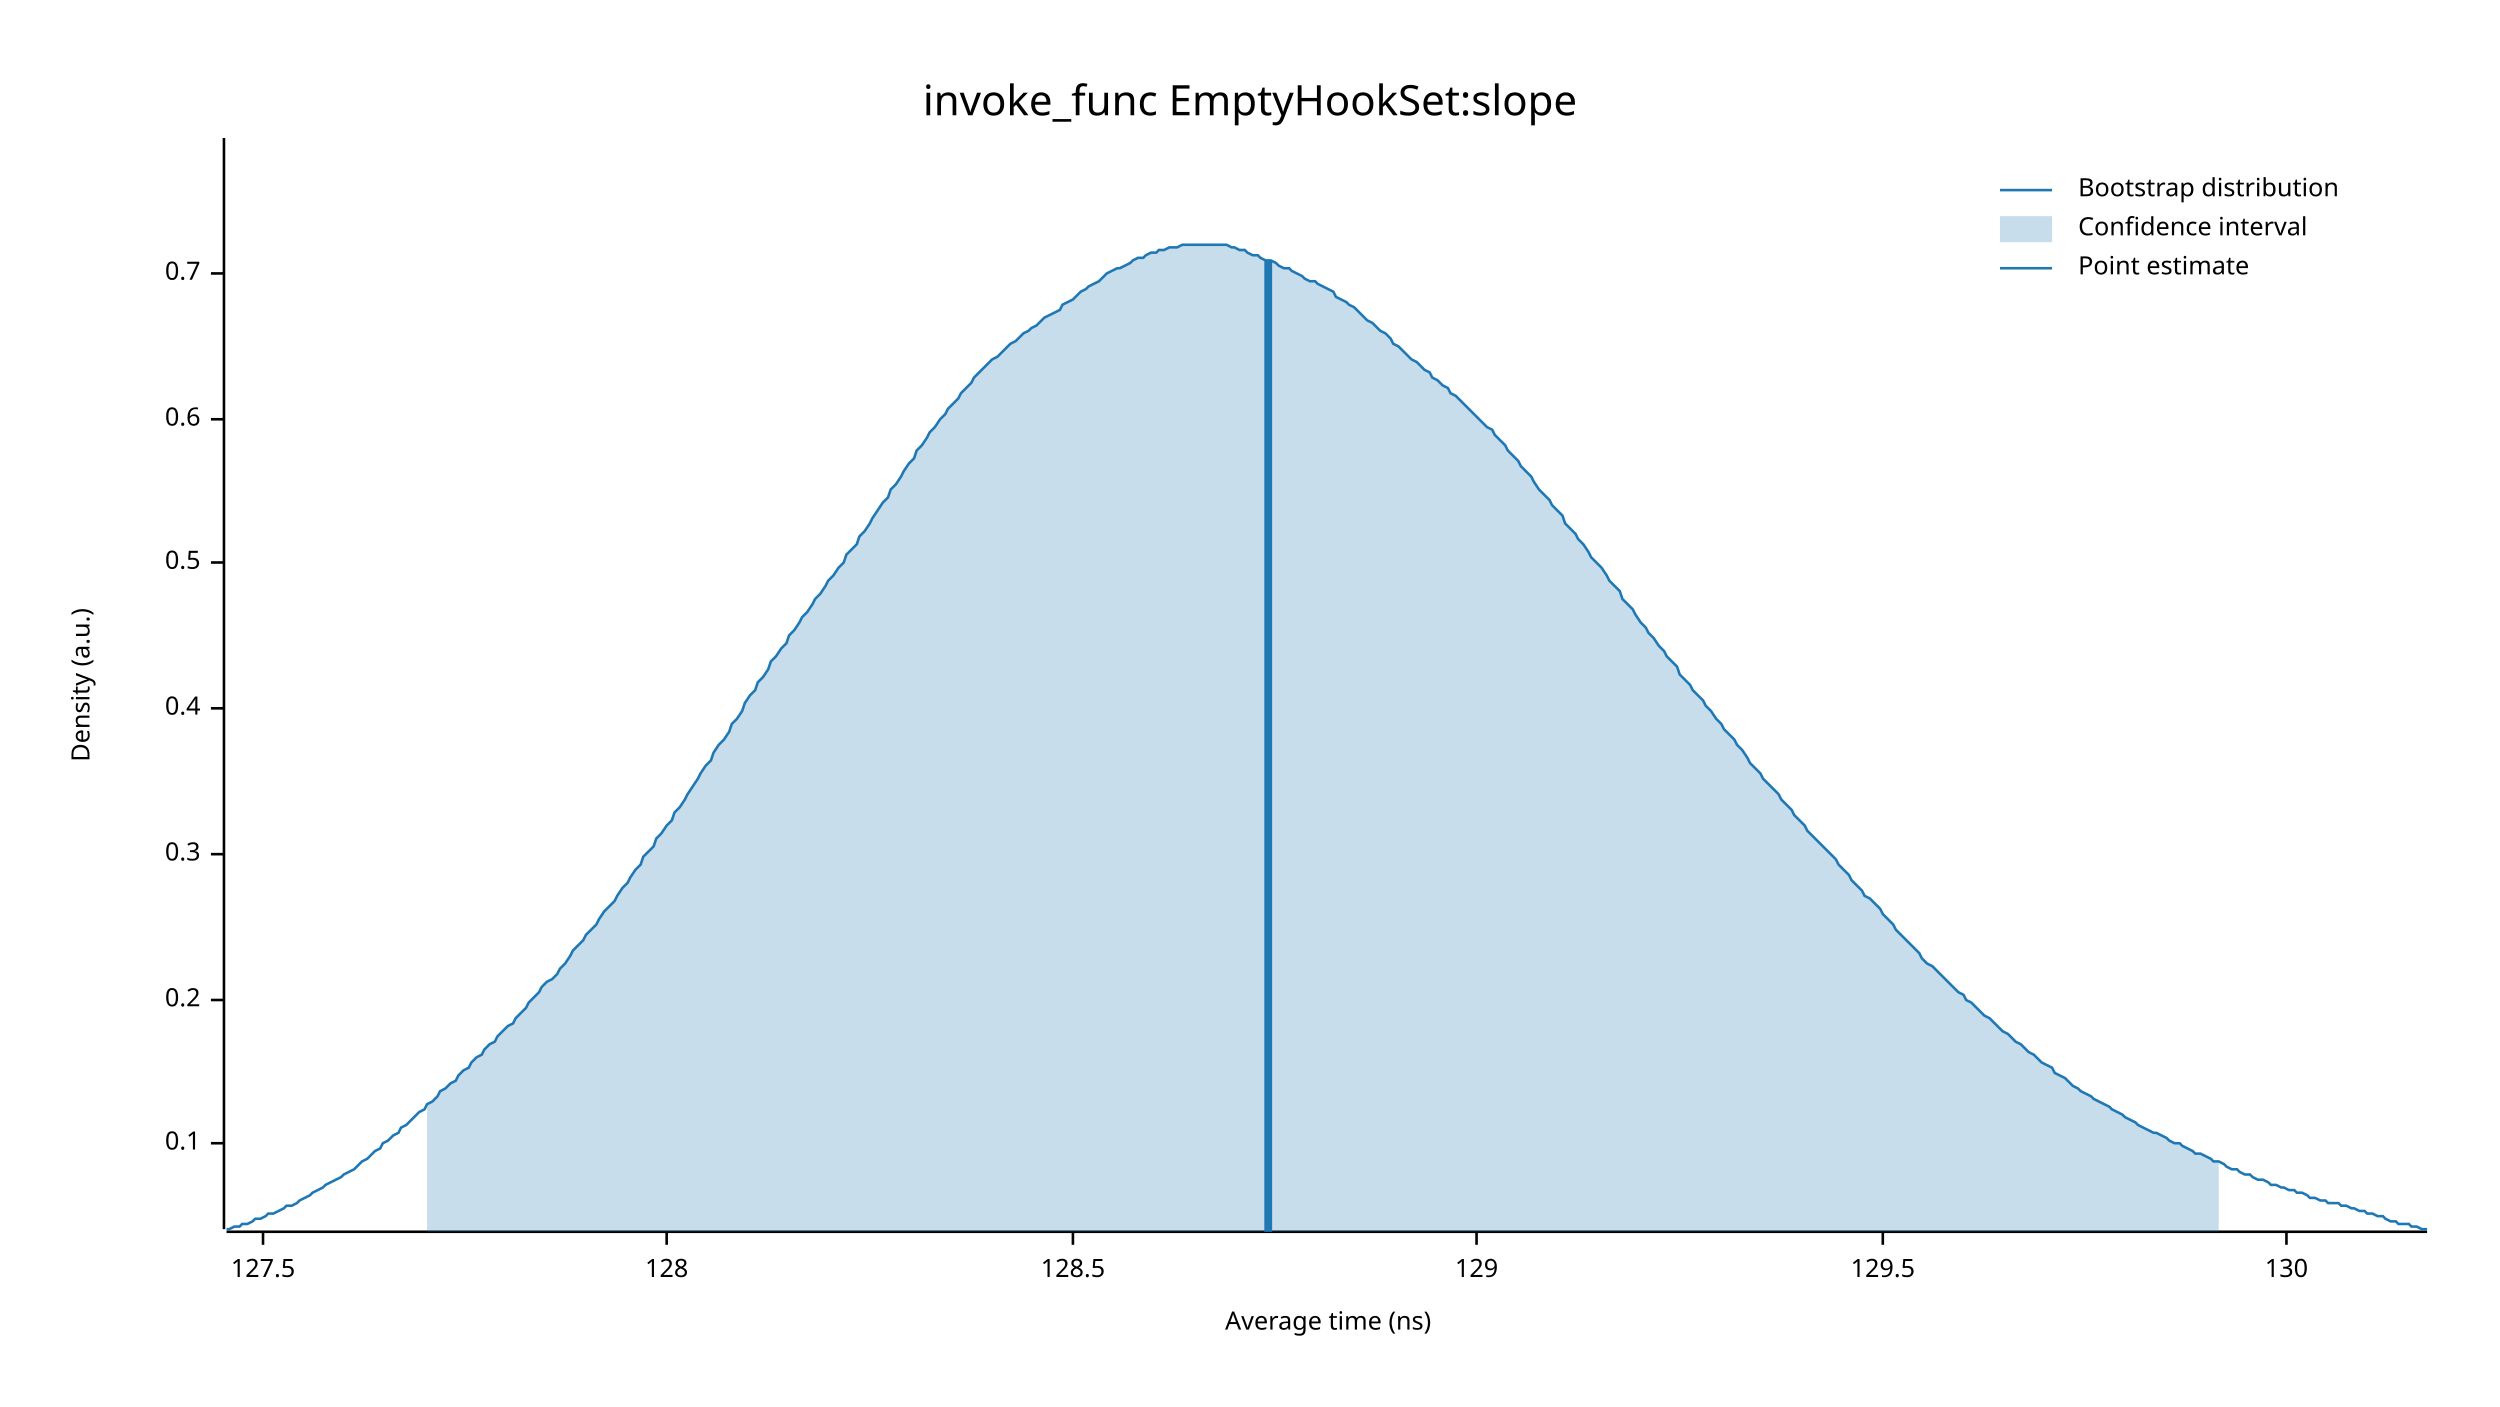
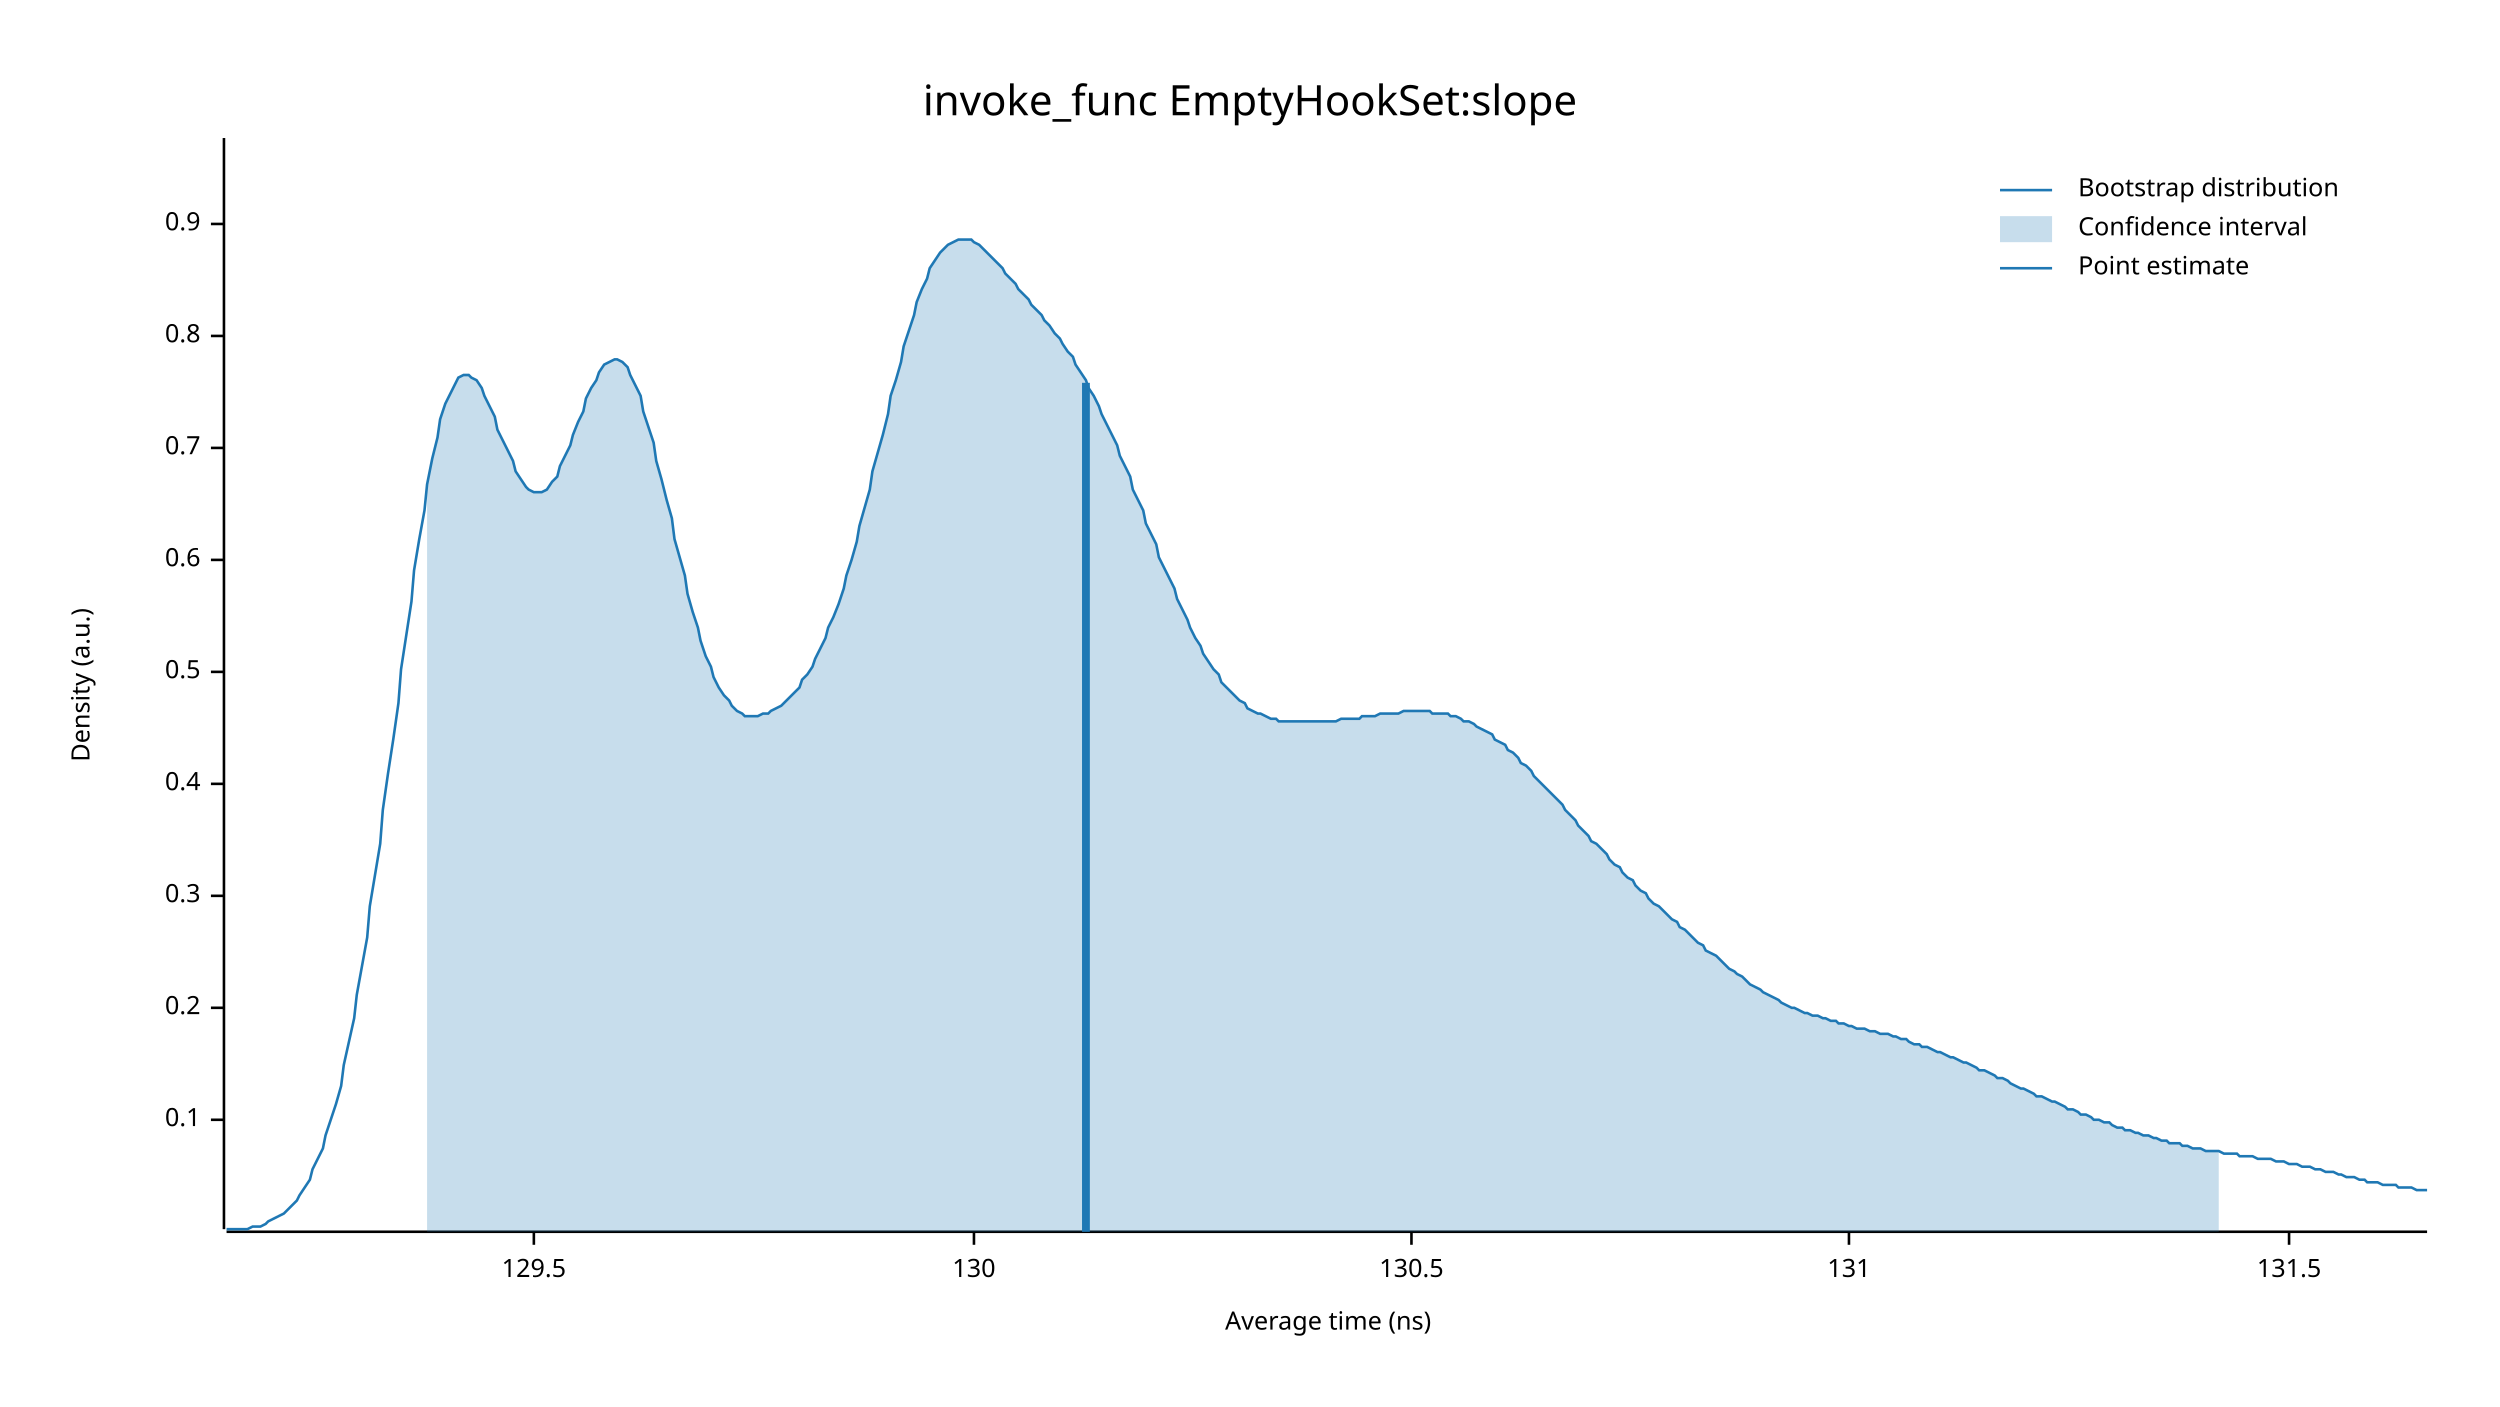
<svg xmlns="http://www.w3.org/2000/svg" width="960" height="540" viewBox="0 0 960 540">
  <text x="480" y="32" dy="0.76em" text-anchor="middle" font-family="sans-serif" font-size="16.129" opacity="1" fill="#000000">
invoke_func EmptyHookSet:slope
</text>
  <text x="27" y="263" dy="0.76em" text-anchor="middle" font-family="sans-serif" font-size="9.677" opacity="1" fill="#000000" transform="rotate(270, 27, 263)">
Density (a.u.)
</text>
  <text x="510" y="513" dy="-0.5ex" text-anchor="middle" font-family="sans-serif" font-size="9.677" opacity="1" fill="#000000">
Average time (ns)
</text>
  <polyline fill="none" opacity="1" stroke="#000000" stroke-width="1" points="86,53 86,472 " />
-   <text x="77" y="439" dy="0.5ex" text-anchor="end" font-family="sans-serif" font-size="9.677" opacity="1" fill="#000000">
+   <text x="77" y="430" dy="0.5ex" text-anchor="end" font-family="sans-serif" font-size="9.677" opacity="1" fill="#000000">
0.1
</text>
-   <polyline fill="none" opacity="1" stroke="#000000" stroke-width="1" points="81,439 86,439 " />
-   <text x="77" y="384" dy="0.5ex" text-anchor="end" font-family="sans-serif" font-size="9.677" opacity="1" fill="#000000">
+   <polyline fill="none" opacity="1" stroke="#000000" stroke-width="1" points="81,430 86,430 " />
+   <text x="77" y="387" dy="0.5ex" text-anchor="end" font-family="sans-serif" font-size="9.677" opacity="1" fill="#000000">
0.2
</text>
-   <polyline fill="none" opacity="1" stroke="#000000" stroke-width="1" points="81,384 86,384 " />
-   <text x="77" y="328" dy="0.5ex" text-anchor="end" font-family="sans-serif" font-size="9.677" opacity="1" fill="#000000">
+   <polyline fill="none" opacity="1" stroke="#000000" stroke-width="1" points="81,387 86,387 " />
+   <text x="77" y="344" dy="0.5ex" text-anchor="end" font-family="sans-serif" font-size="9.677" opacity="1" fill="#000000">
0.3
</text>
-   <polyline fill="none" opacity="1" stroke="#000000" stroke-width="1" points="81,328 86,328 " />
-   <text x="77" y="272" dy="0.5ex" text-anchor="end" font-family="sans-serif" font-size="9.677" opacity="1" fill="#000000">
+   <polyline fill="none" opacity="1" stroke="#000000" stroke-width="1" points="81,344 86,344 " />
+   <text x="77" y="301" dy="0.5ex" text-anchor="end" font-family="sans-serif" font-size="9.677" opacity="1" fill="#000000">
0.4
</text>
-   <polyline fill="none" opacity="1" stroke="#000000" stroke-width="1" points="81,272 86,272 " />
-   <text x="77" y="216" dy="0.5ex" text-anchor="end" font-family="sans-serif" font-size="9.677" opacity="1" fill="#000000">
+   <polyline fill="none" opacity="1" stroke="#000000" stroke-width="1" points="81,301 86,301 " />
+   <text x="77" y="258" dy="0.5ex" text-anchor="end" font-family="sans-serif" font-size="9.677" opacity="1" fill="#000000">
0.5
</text>
-   <polyline fill="none" opacity="1" stroke="#000000" stroke-width="1" points="81,216 86,216 " />
-   <text x="77" y="161" dy="0.5ex" text-anchor="end" font-family="sans-serif" font-size="9.677" opacity="1" fill="#000000">
+   <polyline fill="none" opacity="1" stroke="#000000" stroke-width="1" points="81,258 86,258 " />
+   <text x="77" y="215" dy="0.5ex" text-anchor="end" font-family="sans-serif" font-size="9.677" opacity="1" fill="#000000">
0.6
</text>
-   <polyline fill="none" opacity="1" stroke="#000000" stroke-width="1" points="81,161 86,161 " />
-   <text x="77" y="105" dy="0.5ex" text-anchor="end" font-family="sans-serif" font-size="9.677" opacity="1" fill="#000000">
+   <polyline fill="none" opacity="1" stroke="#000000" stroke-width="1" points="81,215 86,215 " />
+   <text x="77" y="172" dy="0.5ex" text-anchor="end" font-family="sans-serif" font-size="9.677" opacity="1" fill="#000000">
0.7
</text>
-   <polyline fill="none" opacity="1" stroke="#000000" stroke-width="1" points="81,105 86,105 " />
+   <polyline fill="none" opacity="1" stroke="#000000" stroke-width="1" points="81,172 86,172 " />
+   <text x="77" y="129" dy="0.5ex" text-anchor="end" font-family="sans-serif" font-size="9.677" opacity="1" fill="#000000">
+ 0.8
+ </text>
+   <polyline fill="none" opacity="1" stroke="#000000" stroke-width="1" points="81,129 86,129 " />
+   <text x="77" y="86" dy="0.5ex" text-anchor="end" font-family="sans-serif" font-size="9.677" opacity="1" fill="#000000">
+ 0.9
+ </text>
+   <polyline fill="none" opacity="1" stroke="#000000" stroke-width="1" points="81,86 86,86 " />
  <polyline fill="none" opacity="1" stroke="#000000" stroke-width="1" points="87,473 932,473 " />
-   <text x="101" y="483" dy="0.76em" text-anchor="middle" font-family="sans-serif" font-size="9.677" opacity="1" fill="#000000">
- 127.5
- </text>
-   <polyline fill="none" opacity="1" stroke="#000000" stroke-width="1" points="101,473 101,478 " />
-   <text x="256" y="483" dy="0.76em" text-anchor="middle" font-family="sans-serif" font-size="9.677" opacity="1" fill="#000000">
- 128
- </text>
-   <polyline fill="none" opacity="1" stroke="#000000" stroke-width="1" points="256,473 256,478 " />
-   <text x="412" y="483" dy="0.76em" text-anchor="middle" font-family="sans-serif" font-size="9.677" opacity="1" fill="#000000">
- 128.5
- </text>
-   <polyline fill="none" opacity="1" stroke="#000000" stroke-width="1" points="412,473 412,478 " />
-   <text x="567" y="483" dy="0.76em" text-anchor="middle" font-family="sans-serif" font-size="9.677" opacity="1" fill="#000000">
- 129
- </text>
-   <polyline fill="none" opacity="1" stroke="#000000" stroke-width="1" points="567,473 567,478 " />
-   <text x="723" y="483" dy="0.76em" text-anchor="middle" font-family="sans-serif" font-size="9.677" opacity="1" fill="#000000">
+   <text x="205" y="483" dy="0.76em" text-anchor="middle" font-family="sans-serif" font-size="9.677" opacity="1" fill="#000000">
129.5
</text>
-   <polyline fill="none" opacity="1" stroke="#000000" stroke-width="1" points="723,473 723,478 " />
-   <text x="878" y="483" dy="0.76em" text-anchor="middle" font-family="sans-serif" font-size="9.677" opacity="1" fill="#000000">
+   <polyline fill="none" opacity="1" stroke="#000000" stroke-width="1" points="205,473 205,478 " />
+   <text x="374" y="483" dy="0.76em" text-anchor="middle" font-family="sans-serif" font-size="9.677" opacity="1" fill="#000000">
130
</text>
-   <polyline fill="none" opacity="1" stroke="#000000" stroke-width="1" points="878,473 878,478 " />
-   <polyline fill="none" opacity="1" stroke="#1F78B4" stroke-width="1" points="87,472 88,472 90,471 92,471 93,470 95,470 97,469 98,468 100,468 102,467 103,466 105,466 107,465 109,464 110,463 112,463 114,462 115,461 117,460 119,459 120,458 122,457 124,456 125,455 127,454 129,453 131,452 132,451 134,450 136,449 137,448 139,446 141,445 142,444 144,442 146,441 147,439 149,438 151,436 153,435 154,433 156,432 158,430 159,429 161,427 163,426 164,424 166,423 168,421 169,419 171,418 173,416 175,415 176,413 178,411 180,410 181,408 183,406 185,405 186,403 188,401 190,400 191,398 193,396 195,394 197,393 198,391 200,389 202,387 203,385 205,383 207,381 208,379 210,377 212,376 214,374 215,372 217,370 219,367 220,365 222,363 224,361 225,359 227,357 229,355 230,353 232,350 234,348 236,346 237,344 239,341 241,339 242,337 244,334 246,332 247,329 249,327 251,325 252,322 254,320 256,317 258,315 259,312 261,310 263,307 264,305 266,302 268,299 269,297 271,294 273,292 274,289 276,286 278,284 280,281 281,278 283,276 285,273 286,270 288,267 290,265 291,262 293,260 295,257 296,254 298,252 300,249 302,247 303,244 305,242 307,239 308,237 310,235 312,232 313,230 315,228 317,225 318,223 320,221 322,218 324,216 325,213 327,211 329,209 330,206 332,204 334,201 335,199 337,196 339,193 341,191 342,188 344,186 346,183 347,181 349,178 351,176 352,173 354,171 356,168 357,166 359,164 361,161 363,159 364,157 366,155 368,153 369,151 371,149 373,147 374,145 376,143 378,141 379,140 381,138 383,137 385,135 386,134 388,132 390,131 391,130 393,128 395,127 396,126 398,125 400,123 401,122 403,121 405,120 407,119 408,117 410,116 412,115 413,114 415,112 417,111 418,110 420,109 422,108 423,107 425,105 427,104 429,103 430,103 432,102 434,101 435,100 437,99 439,99 440,98 442,97 444,97 445,96 447,96 449,95 451,95 452,95 454,94 456,94 457,94 459,94 461,94 462,94 464,94 466,94 468,94 469,94 471,94 473,95 474,95 476,96 478,96 479,97 481,98 483,98 484,99 486,100 488,100 490,101 491,102 493,103 495,103 496,104 498,105 500,106 501,107 503,108 505,108 506,109 508,110 510,111 512,112 513,114 515,115 517,116 518,117 520,118 522,120 523,121 525,123 527,124 528,125 530,127 532,128 534,130 535,132 537,133 539,135 540,136 542,138 544,139 545,140 547,142 549,143 550,145 552,146 554,148 556,149 557,151 559,152 561,154 562,155 564,157 566,159 567,160 569,162 571,164 573,165 574,167 576,169 578,171 579,173 581,175 583,177 584,179 586,181 588,183 589,185 591,188 593,190 595,192 596,194 598,196 600,198 601,201 603,203 605,205 606,207 608,209 610,212 611,214 613,216 615,218 617,221 618,223 620,225 622,227 623,230 625,232 627,234 628,236 630,239 632,241 633,243 635,245 637,248 639,250 640,252 642,254 644,256 645,259 647,261 649,263 650,265 652,267 654,269 655,271 657,273 659,276 661,278 662,280 664,282 666,284 667,286 669,288 671,291 672,293 674,295 676,297 677,299 679,301 681,303 683,305 684,307 686,309 688,311 689,313 691,315 693,317 694,319 696,321 698,323 700,325 701,326 703,328 705,330 706,332 708,334 710,336 711,338 713,340 715,342 716,344 718,345 720,347 722,349 723,351 725,353 727,355 728,357 730,359 732,361 733,362 735,364 737,366 738,368 740,370 742,371 744,373 745,374 747,376 749,378 750,379 752,381 754,382 755,384 757,385 759,387 760,388 762,390 764,391 766,393 767,394 769,396 771,397 772,398 774,400 776,401 777,402 779,404 781,405 782,406 784,408 786,409 788,410 789,412 791,413 793,414 794,415 796,417 798,418 799,419 801,420 803,421 804,422 806,423 808,424 810,425 811,426 813,427 815,428 816,429 818,430 820,431 821,432 823,433 825,434 827,435 828,435 830,436 832,437 833,438 835,439 837,439 838,440 840,441 842,442 843,443 845,443 847,444 849,445 850,446 852,446 854,447 855,448 857,449 859,449 860,450 862,451 864,451 865,452 867,453 869,453 871,454 872,455 874,455 876,456 877,456 879,457 881,457 882,458 884,458 886,459 887,460 889,460 891,461 893,461 894,462 896,462 898,462 899,463 901,463 903,464 904,464 906,465 908,465 909,466 911,466 913,467 915,467 916,468 918,469 920,469 921,470 923,470 925,470 926,471 928,471 930,472 932,472 " />
-   <polygon opacity="0.25" fill="#1F78B4" points="164,424 166,423 168,421 169,419 171,418 173,416 175,415 176,413 178,411 180,410 181,408 183,406 185,405 186,403 188,401 190,400 191,398 193,396 195,394 197,393 198,391 200,389 202,387 203,385 205,383 207,381 208,379 210,377 212,376 214,374 215,372 217,370 219,367 220,365 222,363 224,361 225,359 227,357 229,355 230,353 232,350 234,348 236,346 237,344 239,341 241,339 242,337 244,334 246,332 247,329 249,327 251,325 252,322 254,320 256,317 258,315 259,312 261,310 263,307 264,305 266,302 268,299 269,297 271,294 273,292 274,289 276,286 278,284 280,281 281,278 283,276 285,273 286,270 288,267 290,265 291,262 293,260 295,257 296,254 298,252 300,249 302,247 303,244 305,242 307,239 308,237 310,235 312,232 313,230 315,228 317,225 318,223 320,221 322,218 324,216 325,213 327,211 329,209 330,206 332,204 334,201 335,199 337,196 339,193 341,191 342,188 344,186 346,183 347,181 349,178 351,176 352,173 354,171 356,168 357,166 359,164 361,161 363,159 364,157 366,155 368,153 369,151 371,149 373,147 374,145 376,143 378,141 379,140 381,138 383,137 385,135 386,134 388,132 390,131 391,130 393,128 395,127 396,126 398,125 400,123 401,122 403,121 405,120 407,119 408,117 410,116 412,115 413,114 415,112 417,111 418,110 420,109 422,108 423,107 425,105 427,104 429,103 430,103 432,102 434,101 435,100 437,99 439,99 440,98 442,97 444,97 445,96 447,96 449,95 451,95 452,95 454,94 456,94 457,94 459,94 461,94 462,94 464,94 466,94 468,94 469,94 471,94 473,95 474,95 476,96 478,96 479,97 481,98 483,98 484,99 486,100 488,100 490,101 491,102 493,103 495,103 496,104 498,105 500,106 501,107 503,108 505,108 506,109 508,110 510,111 512,112 513,114 515,115 517,116 518,117 520,118 522,120 523,121 525,123 527,124 528,125 530,127 532,128 534,130 535,132 537,133 539,135 540,136 542,138 544,139 545,140 547,142 549,143 550,145 552,146 554,148 556,149 557,151 559,152 561,154 562,155 564,157 566,159 567,160 569,162 571,164 573,165 574,167 576,169 578,171 579,173 581,175 583,177 584,179 586,181 588,183 589,185 591,188 593,190 595,192 596,194 598,196 600,198 601,201 603,203 605,205 606,207 608,209 610,212 611,214 613,216 615,218 617,221 618,223 620,225 622,227 623,230 625,232 627,234 628,236 630,239 632,241 633,243 635,245 637,248 639,250 640,252 642,254 644,256 645,259 647,261 649,263 650,265 652,267 654,269 655,271 657,273 659,276 661,278 662,280 664,282 666,284 667,286 669,288 671,291 672,293 674,295 676,297 677,299 679,301 681,303 683,305 684,307 686,309 688,311 689,313 691,315 693,317 694,319 696,321 698,323 700,325 701,326 703,328 705,330 706,332 708,334 710,336 711,338 713,340 715,342 716,344 718,345 720,347 722,349 723,351 725,353 727,355 728,357 730,359 732,361 733,362 735,364 737,366 738,368 740,370 742,371 744,373 745,374 747,376 749,378 750,379 752,381 754,382 755,384 757,385 759,387 760,388 762,390 764,391 766,393 767,394 769,396 771,397 772,398 774,400 776,401 777,402 779,404 781,405 782,406 784,408 786,409 788,410 789,412 791,413 793,414 794,415 796,417 798,418 799,419 801,420 803,421 804,422 806,423 808,424 810,425 811,426 813,427 815,428 816,429 818,430 820,431 821,432 823,433 825,434 827,435 828,435 830,436 832,437 833,438 835,439 837,439 838,440 840,441 842,442 843,443 845,443 847,444 849,445 850,446 852,446 852,473 164,473 " />
-   <polyline fill="none" opacity="1" stroke="#1F78B4" stroke-width="3" points="487,473 487,100 " />
+   <polyline fill="none" opacity="1" stroke="#000000" stroke-width="1" points="374,473 374,478 " />
+   <text x="542" y="483" dy="0.76em" text-anchor="middle" font-family="sans-serif" font-size="9.677" opacity="1" fill="#000000">
+ 130.5
+ </text>
+   <polyline fill="none" opacity="1" stroke="#000000" stroke-width="1" points="542,473 542,478 " />
+   <text x="710" y="483" dy="0.76em" text-anchor="middle" font-family="sans-serif" font-size="9.677" opacity="1" fill="#000000">
+ 131
+ </text>
+   <polyline fill="none" opacity="1" stroke="#000000" stroke-width="1" points="710,473 710,478 " />
+   <text x="879" y="483" dy="0.76em" text-anchor="middle" font-family="sans-serif" font-size="9.677" opacity="1" fill="#000000">
+ 131.5
+ </text>
+   <polyline fill="none" opacity="1" stroke="#000000" stroke-width="1" points="879,473 879,478 " />
+   <polyline fill="none" opacity="1" stroke="#1F78B4" stroke-width="1" points="87,472 88,472 90,472 92,472 93,472 95,472 97,471 98,471 100,471 102,470 103,469 105,468 107,467 109,466 110,465 112,463 114,461 115,459 117,456 119,453 120,449 122,445 124,441 125,436 127,430 129,424 131,417 132,409 134,400 136,391 137,382 139,371 141,360 142,348 144,336 146,324 147,311 149,297 151,284 153,270 154,257 156,244 158,231 159,219 161,207 163,196 164,186 166,176 168,168 169,161 171,155 173,151 175,147 176,145 178,144 180,144 181,145 183,146 185,149 186,152 188,156 190,160 191,165 193,169 195,173 197,177 198,181 200,184 202,187 203,188 205,189 207,189 208,189 210,188 212,185 214,183 215,179 217,175 219,171 220,167 222,162 224,158 225,153 227,149 229,146 230,143 232,140 234,139 236,138 237,138 239,139 241,141 242,144 244,148 246,152 247,158 249,164 251,170 252,177 254,184 256,192 258,199 259,207 261,214 263,221 264,228 266,235 268,241 269,246 271,252 273,256 274,260 276,264 278,267 280,269 281,271 283,273 285,274 286,275 288,275 290,275 291,275 293,274 295,274 296,273 298,272 300,271 302,269 303,268 305,266 307,264 308,261 310,259 312,256 313,253 315,249 317,245 318,241 320,237 322,232 324,226 325,221 327,215 329,208 330,202 332,195 334,188 335,181 337,174 339,167 341,159 342,152 344,146 346,139 347,133 349,127 351,121 352,116 354,111 356,107 357,103 359,100 361,97 363,95 364,94 366,93 368,92 369,92 371,92 373,92 374,93 376,94 378,96 379,97 381,99 383,101 385,103 386,105 388,107 390,109 391,111 393,113 395,115 396,117 398,119 400,121 401,123 403,125 405,128 407,130 408,132 410,135 412,137 413,140 415,143 417,146 418,149 420,152 422,156 423,159 425,163 427,167 429,171 430,175 432,179 434,183 435,188 437,192 439,196 440,201 442,205 444,209 445,214 447,218 449,222 451,226 452,230 454,234 456,238 457,241 459,245 461,248 462,251 464,254 466,257 468,259 469,262 471,264 473,266 474,267 476,269 478,270 479,272 481,273 483,274 484,274 486,275 488,276 490,276 491,277 493,277 495,277 496,277 498,277 500,277 501,277 503,277 505,277 506,277 508,277 510,277 512,277 513,277 515,276 517,276 518,276 520,276 522,276 523,275 525,275 527,275 528,275 530,274 532,274 534,274 535,274 537,274 539,273 540,273 542,273 544,273 545,273 547,273 549,273 550,274 552,274 554,274 556,274 557,275 559,275 561,276 562,277 564,277 566,278 567,279 569,280 571,281 573,282 574,284 576,285 578,286 579,288 581,289 583,291 584,293 586,294 588,296 589,298 591,300 593,302 595,304 596,305 598,307 600,309 601,311 603,313 605,315 606,317 608,319 610,321 611,323 613,324 615,326 617,328 618,330 620,332 622,333 623,335 625,337 627,338 628,340 630,342 632,343 633,345 635,347 637,348 639,350 640,351 642,353 644,354 645,356 647,357 649,359 650,360 652,362 654,363 655,365 657,366 659,367 661,369 662,370 664,372 666,373 667,374 669,375 671,377 672,378 674,379 676,380 677,381 679,382 681,383 683,384 684,385 686,386 688,387 689,387 691,388 693,389 694,389 696,390 698,390 700,391 701,391 703,392 705,392 706,393 708,393 710,394 711,394 713,395 715,395 716,395 718,396 720,396 722,397 723,397 725,397 727,398 728,398 730,399 732,399 733,400 735,401 737,401 738,402 740,402 742,403 744,404 745,404 747,405 749,406 750,406 752,407 754,408 755,408 757,409 759,410 760,411 762,411 764,412 766,413 767,414 769,414 771,415 772,416 774,417 776,418 777,418 779,419 781,420 782,421 784,421 786,422 788,423 789,423 791,424 793,425 794,426 796,426 798,427 799,428 801,428 803,429 804,430 806,430 808,431 810,431 811,432 813,433 815,433 816,434 818,434 820,435 821,435 823,436 825,436 827,437 828,437 830,438 832,438 833,439 835,439 837,439 838,440 840,440 842,441 843,441 845,441 847,442 849,442 850,442 852,442 854,443 855,443 857,443 859,443 860,444 862,444 864,444 865,444 867,445 869,445 871,445 872,445 874,446 876,446 877,446 879,447 881,447 882,447 884,448 886,448 887,448 889,449 891,449 893,450 894,450 896,450 898,451 899,451 901,452 903,452 904,452 906,453 908,453 909,454 911,454 913,454 915,455 916,455 918,455 920,455 921,456 923,456 925,456 926,456 928,457 930,457 932,457 " />
+   <polygon opacity="0.25" fill="#1F78B4" points="164,186 166,176 168,168 169,161 171,155 173,151 175,147 176,145 178,144 180,144 181,145 183,146 185,149 186,152 188,156 190,160 191,165 193,169 195,173 197,177 198,181 200,184 202,187 203,188 205,189 207,189 208,189 210,188 212,185 214,183 215,179 217,175 219,171 220,167 222,162 224,158 225,153 227,149 229,146 230,143 232,140 234,139 236,138 237,138 239,139 241,141 242,144 244,148 246,152 247,158 249,164 251,170 252,177 254,184 256,192 258,199 259,207 261,214 263,221 264,228 266,235 268,241 269,246 271,252 273,256 274,260 276,264 278,267 280,269 281,271 283,273 285,274 286,275 288,275 290,275 291,275 293,274 295,274 296,273 298,272 300,271 302,269 303,268 305,266 307,264 308,261 310,259 312,256 313,253 315,249 317,245 318,241 320,237 322,232 324,226 325,221 327,215 329,208 330,202 332,195 334,188 335,181 337,174 339,167 341,159 342,152 344,146 346,139 347,133 349,127 351,121 352,116 354,111 356,107 357,103 359,100 361,97 363,95 364,94 366,93 368,92 369,92 371,92 373,92 374,93 376,94 378,96 379,97 381,99 383,101 385,103 386,105 388,107 390,109 391,111 393,113 395,115 396,117 398,119 400,121 401,123 403,125 405,128 407,130 408,132 410,135 412,137 413,140 415,143 417,146 418,149 420,152 422,156 423,159 425,163 427,167 429,171 430,175 432,179 434,183 435,188 437,192 439,196 440,201 442,205 444,209 445,214 447,218 449,222 451,226 452,230 454,234 456,238 457,241 459,245 461,248 462,251 464,254 466,257 468,259 469,262 471,264 473,266 474,267 476,269 478,270 479,272 481,273 483,274 484,274 486,275 488,276 490,276 491,277 493,277 495,277 496,277 498,277 500,277 501,277 503,277 505,277 506,277 508,277 510,277 512,277 513,277 515,276 517,276 518,276 520,276 522,276 523,275 525,275 527,275 528,275 530,274 532,274 534,274 535,274 537,274 539,273 540,273 542,273 544,273 545,273 547,273 549,273 550,274 552,274 554,274 556,274 557,275 559,275 561,276 562,277 564,277 566,278 567,279 569,280 571,281 573,282 574,284 576,285 578,286 579,288 581,289 583,291 584,293 586,294 588,296 589,298 591,300 593,302 595,304 596,305 598,307 600,309 601,311 603,313 605,315 606,317 608,319 610,321 611,323 613,324 615,326 617,328 618,330 620,332 622,333 623,335 625,337 627,338 628,340 630,342 632,343 633,345 635,347 637,348 639,350 640,351 642,353 644,354 645,356 647,357 649,359 650,360 652,362 654,363 655,365 657,366 659,367 661,369 662,370 664,372 666,373 667,374 669,375 671,377 672,378 674,379 676,380 677,381 679,382 681,383 683,384 684,385 686,386 688,387 689,387 691,388 693,389 694,389 696,390 698,390 700,391 701,391 703,392 705,392 706,393 708,393 710,394 711,394 713,395 715,395 716,395 718,396 720,396 722,397 723,397 725,397 727,398 728,398 730,399 732,399 733,400 735,401 737,401 738,402 740,402 742,403 744,404 745,404 747,405 749,406 750,406 752,407 754,408 755,408 757,409 759,410 760,411 762,411 764,412 766,413 767,414 769,414 771,415 772,416 774,417 776,418 777,418 779,419 781,420 782,421 784,421 786,422 788,423 789,423 791,424 793,425 794,426 796,426 798,427 799,428 801,428 803,429 804,430 806,430 808,431 810,431 811,432 813,433 815,433 816,434 818,434 820,435 821,435 823,436 825,436 827,437 828,437 830,438 832,438 833,439 835,439 837,439 838,440 840,440 842,441 843,441 845,441 847,442 849,442 850,442 852,442 852,473 164,473 " />
+   <polyline fill="none" opacity="1" stroke="#1F78B4" stroke-width="3" points="417,473 417,147 " />
  <text x="798" y="68" dy="0.76em" text-anchor="start" font-family="sans-serif" font-size="9.677" opacity="1" fill="#000000">
Bootstrap distribution
</text>
  <text x="798" y="83" dy="0.76em" text-anchor="start" font-family="sans-serif" font-size="9.677" opacity="1" fill="#000000">
Confidence interval
</text>
  <text x="798" y="98" dy="0.76em" text-anchor="start" font-family="sans-serif" font-size="9.677" opacity="1" fill="#000000">
Point estimate
</text>
  <polyline fill="none" opacity="1" stroke="#1F78B4" stroke-width="1" points="768,73 788,73 " />
  <rect x="768" y="83" width="20" height="10" opacity="0.25" fill="#1F78B4" stroke="none" />
  <polyline fill="none" opacity="1" stroke="#1F78B4" stroke-width="1" points="768,103 788,103 " />
</svg>
